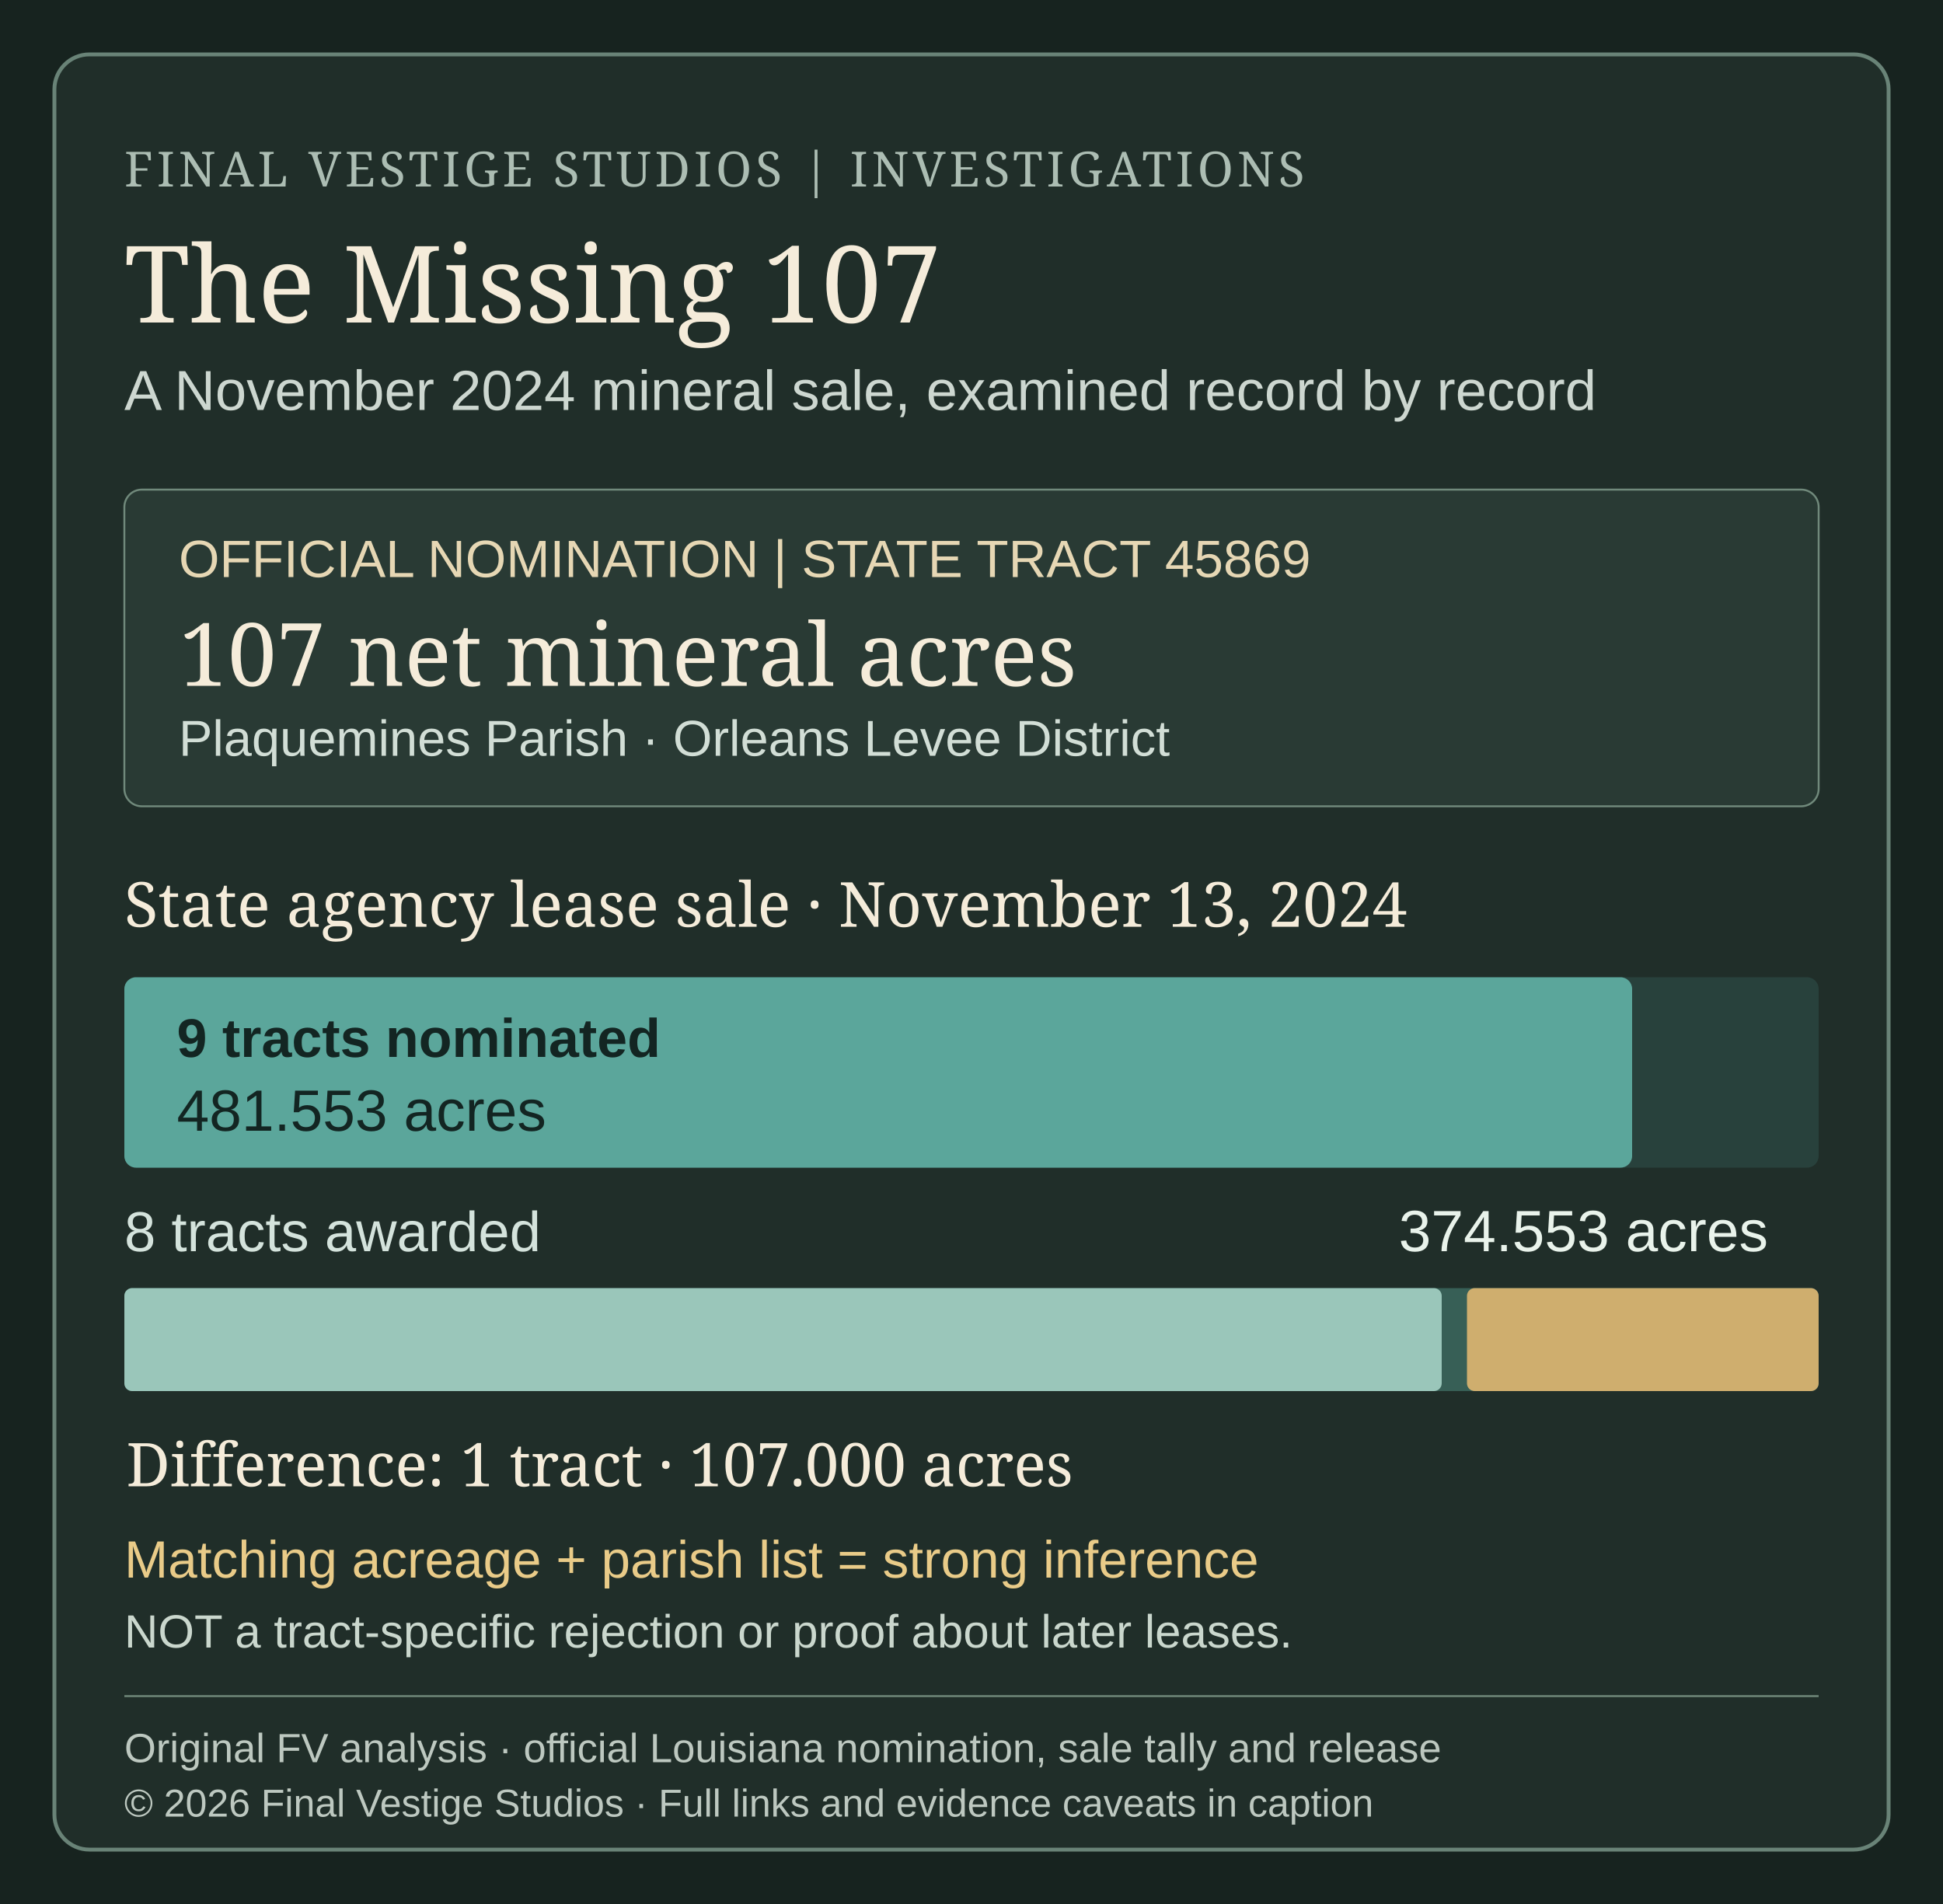
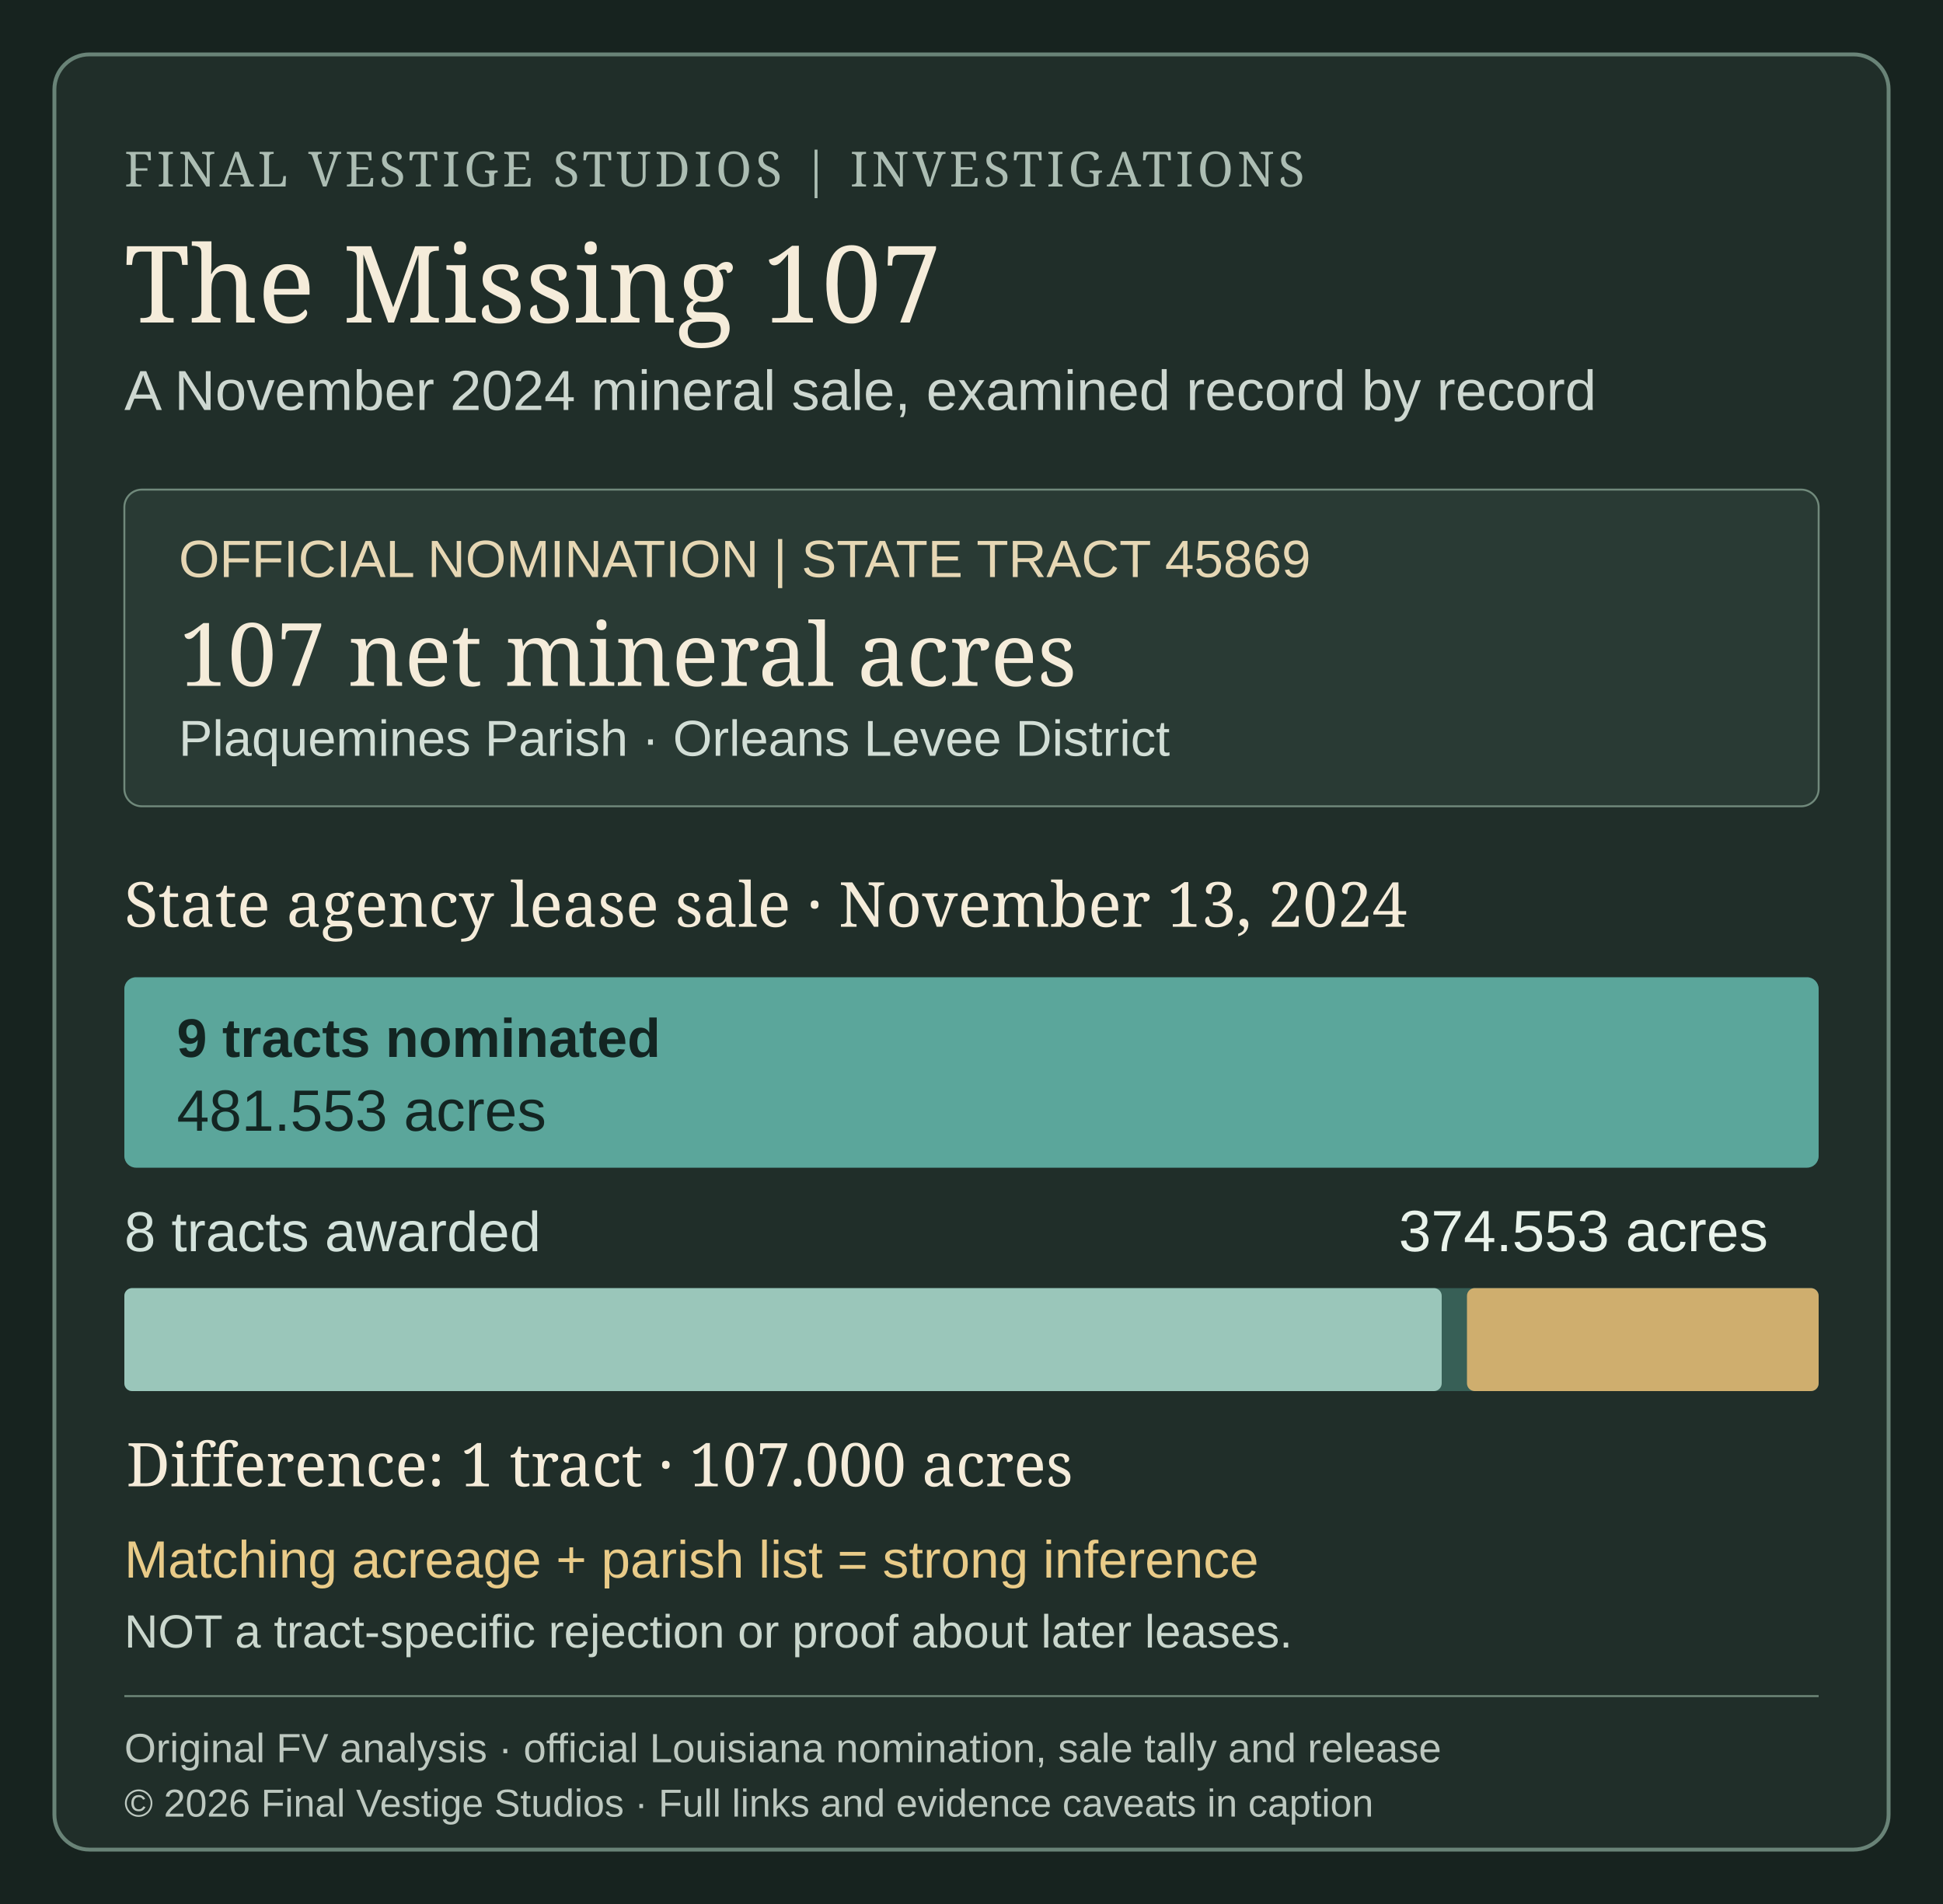
<svg xmlns="http://www.w3.org/2000/svg" width="1000" height="980" viewBox="0 0 1000 980" role="img" aria-labelledby="fv-title fv-desc">
  <rect width="1000" height="980" fill="#17231f" />
  <rect x="28" y="28" width="944" height="924" rx="18" fill="#202e29" stroke="#698377" stroke-width="2" />
  <text x="64" y="96" font-size="25" fill="#acbdb3" font-family="Georgia,serif" letter-spacing="2">FINAL VESTIGE STUDIOS | INVESTIGATIONS</text>
  <text x="64" y="166" font-size="55" font-family="Georgia,serif" fill="#f5ecda">The Missing 107</text>
  <text x="64" y="211" font-size="29" font-family="Arial,sans-serif" fill="#cdd7d0">A November 2024 mineral sale, examined record by record</text>
  <rect x="64" y="252" width="872" height="163" rx="9" fill="#293a34" stroke="#70897b" />
  <text x="92" y="297" font-size="27" fill="#e6d7b4" font-family="Arial,sans-serif">OFFICIAL NOMINATION | STATE TRACT 45869</text>
  <text x="92" y="353" font-size="45" fill="#f5ecda" font-family="Georgia,serif">107 net mineral acres</text>
  <text x="92" y="389" font-size="26" fill="#d2ded6" font-family="Arial,sans-serif">Plaquemines Parish · Orleans Levee District</text>
  <text x="64" y="477" font-size="32" fill="#f5ecda" font-family="Georgia,serif">State agency lease sale · November 13, 2024</text>
  <rect x="64" y="503" width="872" height="98" rx="6" fill="#28413c" />
-   <rect x="64" y="503" width="776" height="98" rx="6" fill="#5ba69b" />
+   <rect x="64" y="503" width="872" height="98" rx="6" fill="#5ba69b" />
  <text x="91" y="544" font-size="28" fill="#132522" font-family="Arial,sans-serif" font-weight="bold">9 tracts nominated</text>
  <text x="91" y="582" font-size="30" fill="#132522" font-family="Arial,sans-serif">481.553 acres</text>
  <text x="64" y="644" font-size="29" fill="#d4e3dc" font-family="Arial,sans-serif">8 tracts awarded</text>
  <text x="910" y="644" font-size="30" fill="#e9f3eb" text-anchor="end" font-family="Arial,sans-serif">374.553 acres</text>
  <rect x="64" y="663" width="872" height="53" rx="4" fill="#375f56" />
  <rect x="64" y="663" width="678" height="53" rx="4" fill="#9ac6ba" />
  <rect x="755" y="663" width="181" height="53" rx="4" fill="#cfae6e" />
  <text x="65" y="765" font-size="31" fill="#f5ecda" font-family="Georgia,serif">Difference: 1 tract · 107.000 acres</text>
  <text x="64" y="812" font-size="27" fill="#e9cb88" font-family="Arial,sans-serif">Matching acreage + parish list = strong inference</text>
  <text x="64" y="848" font-size="24" fill="#cad7cd" font-family="Arial,sans-serif">NOT a tract-specific rejection or proof about later leases.</text>
  <line x1="64" y1="873" x2="936" y2="873" stroke="#6e8779" />
  <text x="64" y="907" font-size="21" fill="#bdc8c0" font-family="Arial,sans-serif">Original FV analysis · official Louisiana nomination, sale tally and release</text>
  <text x="64" y="935" font-size="20" fill="#bdc8c0" font-family="Arial,sans-serif">© 2026 Final Vestige Studios · Full links and evidence caveats in caption</text>
</svg>
